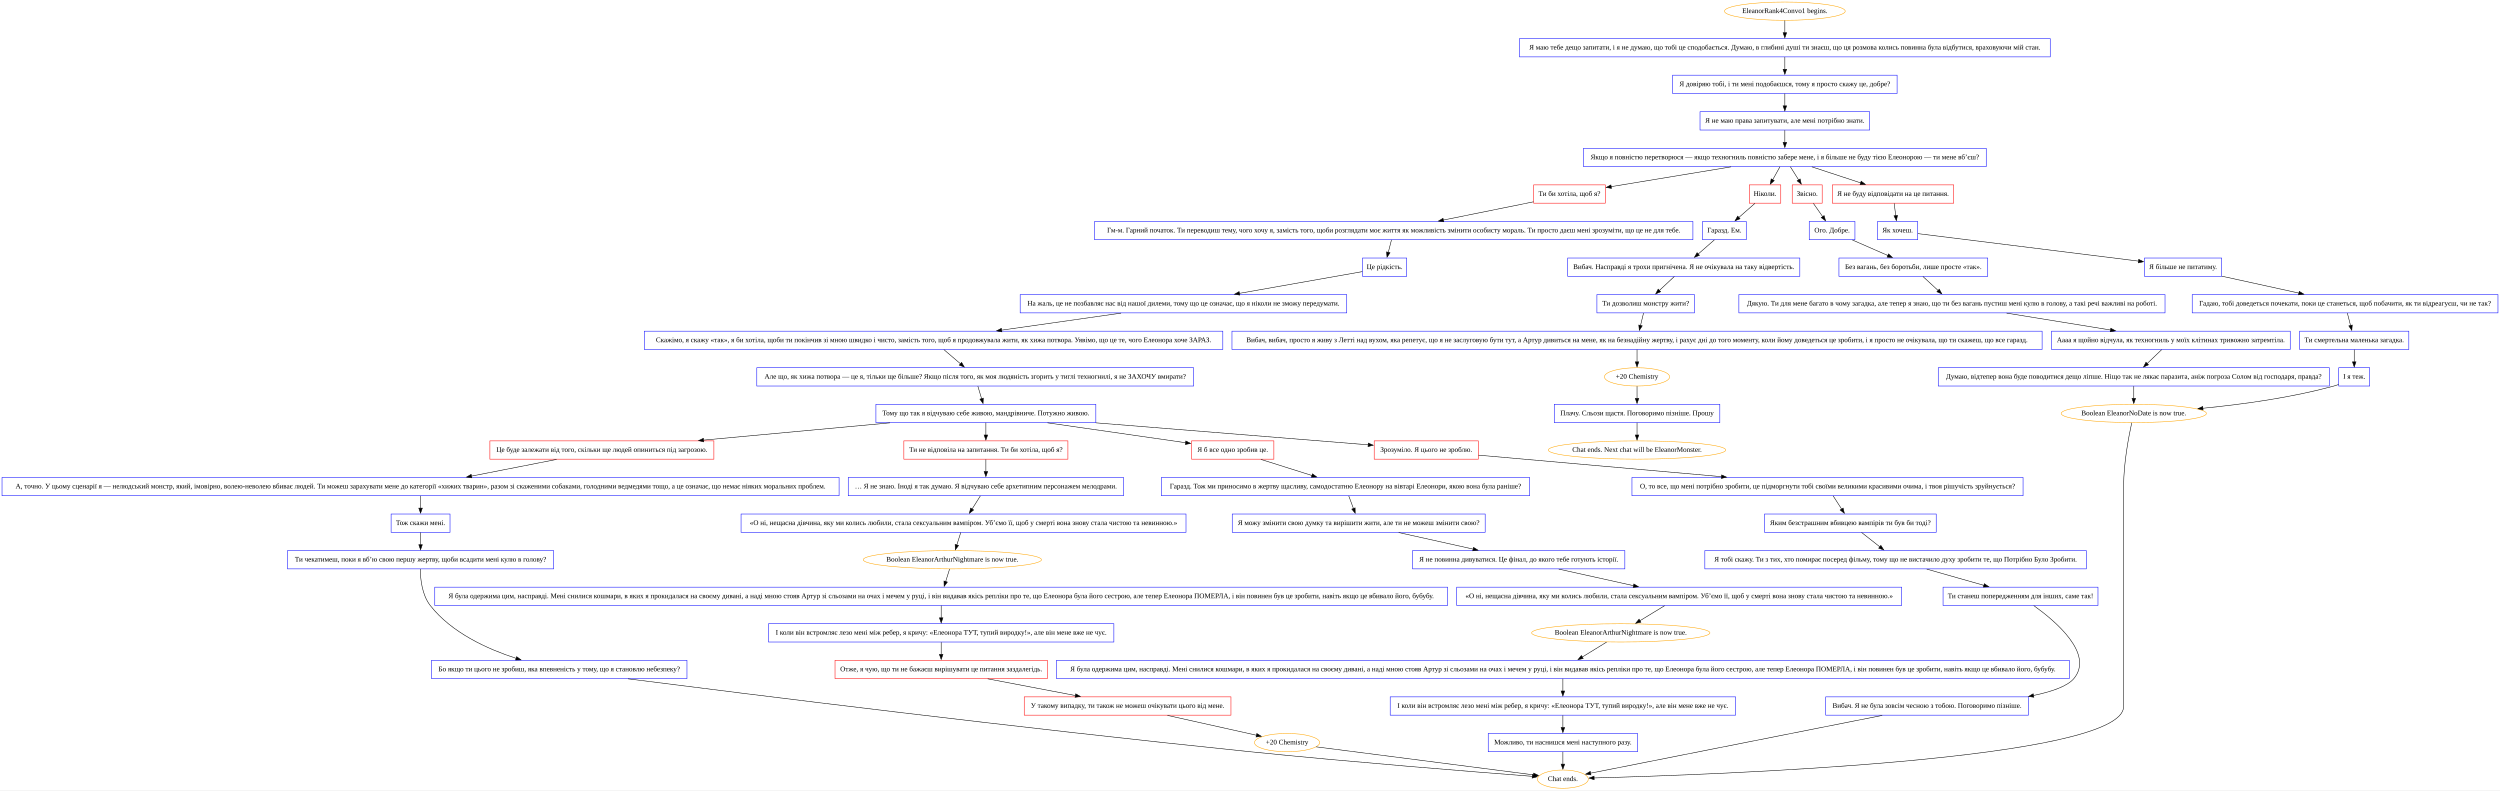
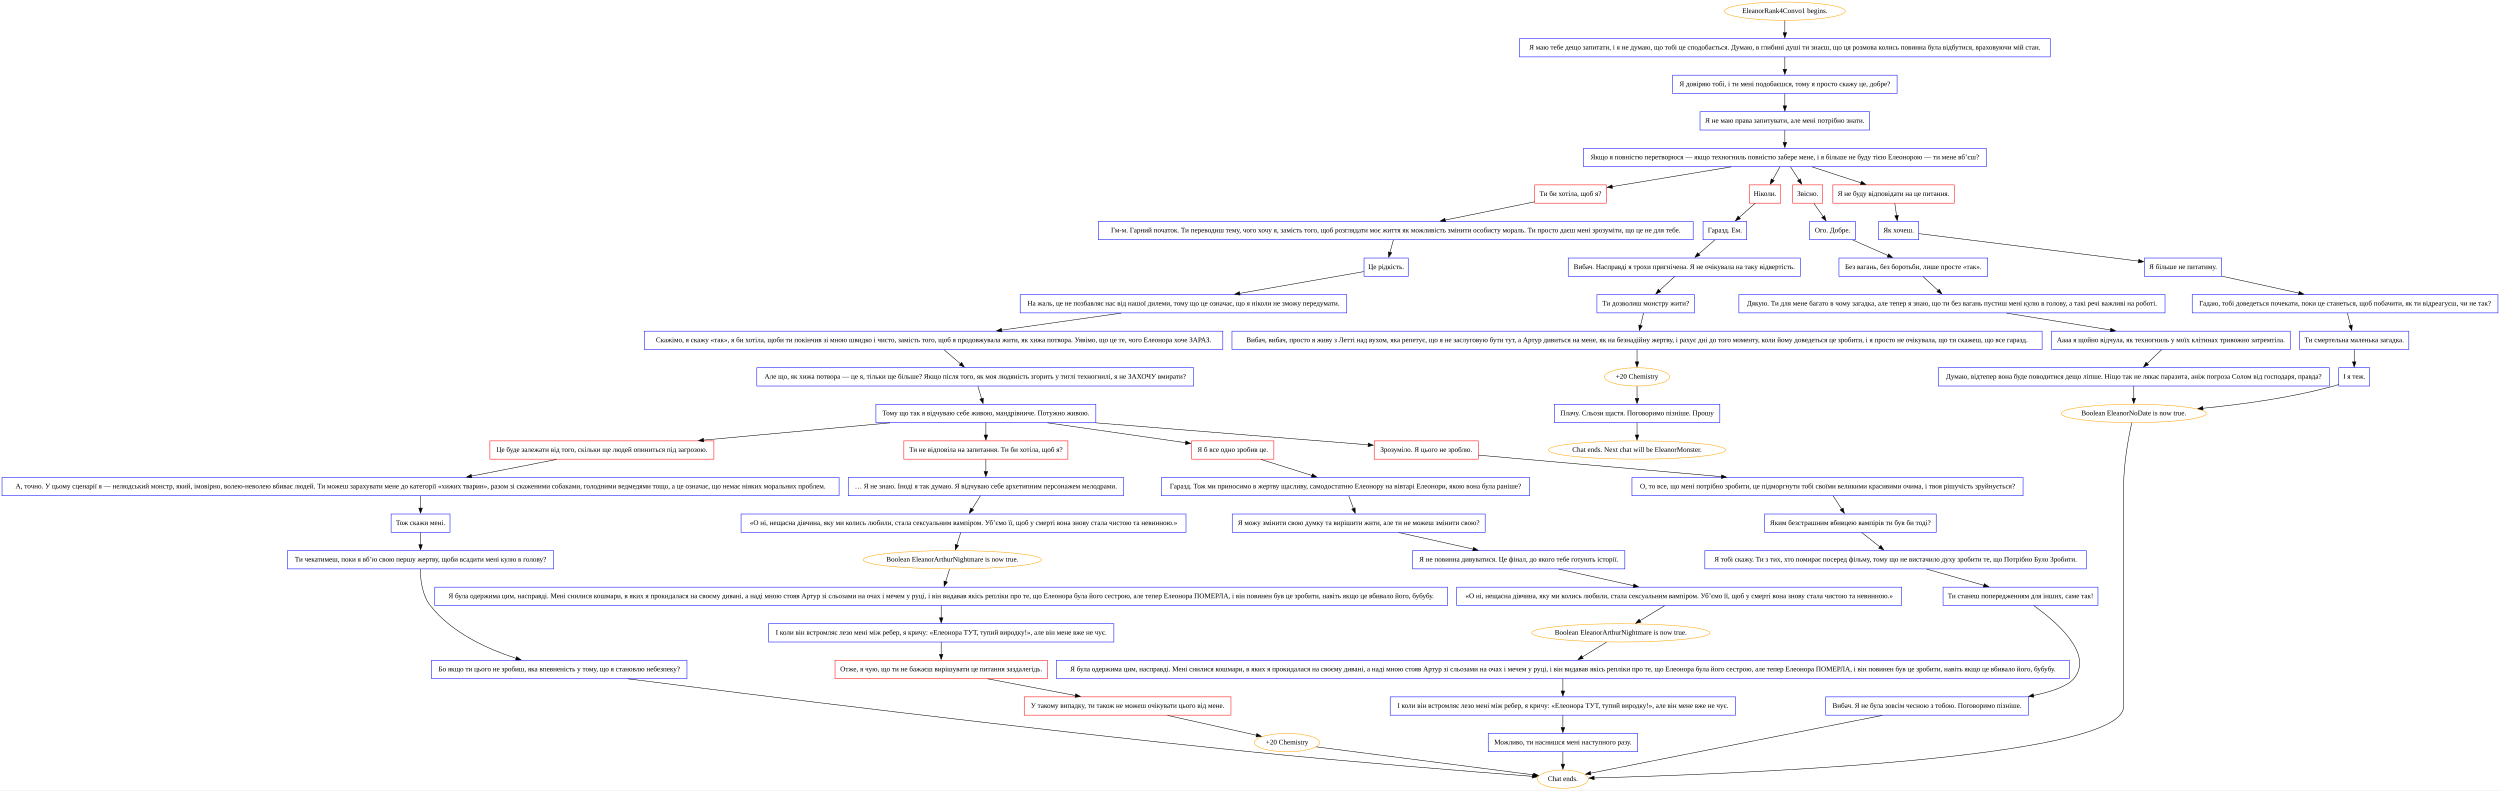
<svg xmlns="http://www.w3.org/2000/svg" width="4922pt" height="1556pt" viewBox="0.00 0.00 4922.00 1556.00">
  <g id="graph0" class="graph" transform="scale(1 1) rotate(0) translate(4 1552)">
    <polygon fill="white" stroke="none" points="-4,4 -4,-1552 4918,-1552 4918,4 -4,4" />
    <g id="node1" class="node">
      <ellipse fill="none" stroke="orange" cx="3510" cy="-1530" rx="118.88" ry="18" />
      <text text-anchor="middle" x="3510" y="-1526.3" font-family="Times New Roman,serif" font-size="14.00">EleanorRank4Convo1 begins.</text>
    </g>
    <g id="node2" class="node">
      <polygon fill="none" stroke="blue" points="4032.5,-1476 2987.5,-1476 2987.5,-1440 4032.5,-1440 4032.5,-1476" />
      <text text-anchor="middle" x="3510" y="-1454.3" font-family="Times New Roman,serif" font-size="14.00">Я маю тебе дещо запитати, і я не думаю, що тобі це сподобається. Думаю, в глибині душі ти знаєш, що ця розмова колись повинна була відбутися, враховуючи мій стан.</text>
    </g>
    <g id="edge1" class="edge">
      <path fill="none" stroke="black" d="M3510,-1511.7C3510,-1504.41 3510,-1495.73 3510,-1487.54" />
      <polygon fill="black" stroke="black" points="3513.5,-1487.62 3510,-1477.62 3506.5,-1487.62 3513.5,-1487.62" />
    </g>
    <g id="node3" class="node">
      <polygon fill="none" stroke="blue" points="3731,-1404 3289,-1404 3289,-1368 3731,-1368 3731,-1404" />
      <text text-anchor="middle" x="3510" y="-1382.3" font-family="Times New Roman,serif" font-size="14.00">Я довіряю тобі, і ти мені подобаєшся, тому я просто скажу це, добре?</text>
    </g>
    <g id="edge2" class="edge">
      <path fill="none" stroke="black" d="M3510,-1439.7C3510,-1432.41 3510,-1423.73 3510,-1415.54" />
      <polygon fill="black" stroke="black" points="3513.5,-1415.62 3510,-1405.62 3506.5,-1415.62 3513.5,-1415.62" />
    </g>
    <g id="node4" class="node">
      <polygon fill="none" stroke="blue" points="3677,-1332 3343,-1332 3343,-1296 3677,-1296 3677,-1332" />
      <text text-anchor="middle" x="3510" y="-1310.3" font-family="Times New Roman,serif" font-size="14.00">Я не маю права запитувати, але мені потрібно знати.</text>
    </g>
    <g id="edge3" class="edge">
      <path fill="none" stroke="black" d="M3510,-1367.7C3510,-1360.41 3510,-1351.73 3510,-1343.54" />
      <polygon fill="black" stroke="black" points="3513.5,-1343.62 3510,-1333.62 3506.5,-1343.62 3513.5,-1343.62" />
    </g>
    <g id="node5" class="node">
      <polygon fill="none" stroke="blue" points="3906.5,-1260 3113.5,-1260 3113.5,-1224 3906.5,-1224 3906.5,-1260" />
      <text text-anchor="middle" x="3510" y="-1238.3" font-family="Times New Roman,serif" font-size="14.00">Якщо я повністю перетворюся — якщо техногниль повністю забере мене, і я більше не буду тією Елеонорою — ти мене вб’єш?</text>
    </g>
    <g id="edge4" class="edge">
      <path fill="none" stroke="black" d="M3510,-1295.7C3510,-1288.41 3510,-1279.73 3510,-1271.54" />
      <polygon fill="black" stroke="black" points="3513.5,-1271.62 3510,-1261.62 3506.5,-1271.62 3513.5,-1271.62" />
    </g>
    <g id="node6" class="node">
-       <polygon fill="none" stroke="red" points="3156.5,-1188 3015.5,-1188 3015.5,-1152 3156.5,-1152 3156.5,-1188" />
-       <text text-anchor="middle" x="3086" y="-1166.3" font-family="Times New Roman,serif" font-size="14.00">Ти би хотіла, щоб я?</text>
+       <polygon fill="none" stroke="red" points="3158.5,-1188 3017.5,-1188 3017.5,-1152 3158.5,-1152 3158.5,-1188" />
+       <text text-anchor="middle" x="3088" y="-1166.3" font-family="Times New Roman,serif" font-size="14.00">Ти би хотіла, щоб я?</text>
    </g>
    <g id="edge5" class="edge">
-       <path fill="none" stroke="black" d="M3404.1,-1223.52C3330.91,-1211.43 3234.99,-1195.6 3167.69,-1184.49" />
-       <polygon fill="black" stroke="black" points="3168.65,-1181.1 3158.22,-1182.92 3167.51,-1188 3168.65,-1181.1" />
+       <path fill="none" stroke="black" d="M3404.6,-1223.52C3332.02,-1211.48 3236.98,-1195.71 3170.04,-1184.61" />
+       <polygon fill="black" stroke="black" points="3170.64,-1181.16 3160.2,-1182.98 3169.5,-1188.07 3170.64,-1181.16" />
    </g>
    <g id="node7" class="node">
-       <polygon fill="none" stroke="red" points="3583.5,-1188 3524.5,-1188 3524.5,-1152 3583.5,-1152 3583.5,-1188" />
-       <text text-anchor="middle" x="3554" y="-1166.3" font-family="Times New Roman,serif" font-size="14.00">Звісно.</text>
+       <polygon fill="none" stroke="red" points="3584.5,-1188 3525.5,-1188 3525.5,-1152 3584.5,-1152 3584.5,-1188" />
+       <text text-anchor="middle" x="3555" y="-1166.3" font-family="Times New Roman,serif" font-size="14.00">Звісно.</text>
    </g>
    <g id="edge6" class="edge">
-       <path fill="none" stroke="black" d="M3520.88,-1223.7C3525.78,-1215.9 3531.68,-1206.51 3537.14,-1197.83" />
-       <polygon fill="black" stroke="black" points="3540.08,-1199.71 3542.44,-1189.39 3534.16,-1195.99 3540.08,-1199.71" />
+       <path fill="none" stroke="black" d="M3521.12,-1223.7C3526.19,-1215.81 3532.3,-1206.3 3537.93,-1197.55" />
+       <polygon fill="black" stroke="black" points="3540.72,-1199.68 3543.19,-1189.38 3534.83,-1195.9 3540.72,-1199.68" />
    </g>
    <g id="node8" class="node">
      <polygon fill="none" stroke="red" points="3502,-1188 3440,-1188 3440,-1152 3502,-1152 3502,-1188" />
      <text text-anchor="middle" x="3471" y="-1166.3" font-family="Times New Roman,serif" font-size="14.00">Ніколи.</text>
    </g>
    <g id="edge7" class="edge">
      <path fill="none" stroke="black" d="M3500.36,-1223.7C3496.06,-1215.98 3490.9,-1206.71 3486.11,-1198.11" />
      <polygon fill="black" stroke="black" points="3489.19,-1196.46 3481.27,-1189.43 3483.08,-1199.87 3489.19,-1196.46" />
    </g>
    <g id="node9" class="node">
-       <polygon fill="none" stroke="red" points="3842.5,-1188 3603.5,-1188 3603.5,-1152 3842.5,-1152 3842.5,-1188" />
-       <text text-anchor="middle" x="3723" y="-1166.3" font-family="Times New Roman,serif" font-size="14.00">Я не буду відповідати на це питання.</text>
+       <polygon fill="none" stroke="red" points="3843.5,-1188 3604.5,-1188 3604.5,-1152 3843.5,-1152 3843.5,-1188" />
+       <text text-anchor="middle" x="3724" y="-1166.3" font-family="Times New Roman,serif" font-size="14.00">Я не буду відповідати на це питання.</text>
    </g>
    <g id="edge8" class="edge">
-       <path fill="none" stroke="black" d="M3563.2,-1223.52C3592.41,-1213.92 3628.83,-1201.95 3659.51,-1191.86" />
-       <polygon fill="black" stroke="black" points="3660.26,-1195.3 3668.67,-1188.85 3658.08,-1188.65 3660.26,-1195.3" />
+       <path fill="none" stroke="black" d="M3563.45,-1223.52C3592.8,-1213.92 3629.38,-1201.95 3660.22,-1191.86" />
+       <polygon fill="black" stroke="black" points="3661.01,-1195.29 3669.42,-1188.85 3658.83,-1188.63 3661.01,-1195.29" />
    </g>
    <g id="node10" class="node">
-       <polygon fill="none" stroke="blue" points="3329,-1116 2151,-1116 2151,-1080 3329,-1080 3329,-1116" />
-       <text text-anchor="middle" x="2740" y="-1094.3" font-family="Times New Roman,serif" font-size="14.00">Гм-м. Гарний початок. Ти переводиш тему, чого хочу я, замість того, щоби розглядати моє життя як можливість змінити особисту мораль. Ти просто даєш мені зрозуміти, що це не для тебе.</text>
+       <polygon fill="none" stroke="blue" points="3329.5,-1116 2158.5,-1116 2158.5,-1080 3329.5,-1080 3329.5,-1116" />
+       <text text-anchor="middle" x="2744" y="-1094.3" font-family="Times New Roman,serif" font-size="14.00">Гм-м. Гарний початок. Ти переводиш тему, чого хочу я, замість того, щоб розглядати моє життя як можливість змінити особисту мораль. Ти просто даєш мені зрозуміти, що це не для тебе.</text>
    </g>
    <g id="edge9" class="edge">
-       <path fill="none" stroke="black" d="M3015.15,-1154.67C2963.9,-1144.3 2894.01,-1130.16 2837.5,-1118.73" />
-       <polygon fill="black" stroke="black" points="2838.37,-1115.33 2827.87,-1116.78 2836.98,-1122.19 2838.37,-1115.33" />
+       <path fill="none" stroke="black" d="M3017.14,-1154.58C2966.25,-1144.22 2897.04,-1130.14 2841.02,-1118.74" />
+       <polygon fill="black" stroke="black" points="2841.98,-1115.37 2831.48,-1116.8 2840.58,-1122.23 2841.98,-1115.37" />
    </g>
    <g id="node11" class="node">
-       <polygon fill="none" stroke="blue" points="3648,-1116 3558,-1116 3558,-1080 3648,-1080 3648,-1116" />
-       <text text-anchor="middle" x="3603" y="-1094.3" font-family="Times New Roman,serif" font-size="14.00">Ого. Добре.</text>
+       <polygon fill="none" stroke="blue" points="3649,-1116 3559,-1116 3559,-1080 3649,-1080 3649,-1116" />
+       <text text-anchor="middle" x="3604" y="-1094.3" font-family="Times New Roman,serif" font-size="14.00">Ого. Добре.</text>
    </g>
    <g id="edge10" class="edge">
-       <path fill="none" stroke="black" d="M3566.11,-1151.7C3571.69,-1143.73 3578.43,-1134.1 3584.62,-1125.26" />
-       <polygon fill="black" stroke="black" points="3587.29,-1127.54 3590.16,-1117.34 3581.56,-1123.53 3587.29,-1127.54" />
+       <path fill="none" stroke="black" d="M3567.11,-1151.7C3572.69,-1143.73 3579.43,-1134.1 3585.62,-1125.26" />
+       <polygon fill="black" stroke="black" points="3588.29,-1127.54 3591.16,-1117.34 3582.56,-1123.53 3588.29,-1127.54" />
    </g>
    <g id="node12" class="node">
-       <polygon fill="none" stroke="blue" points="3434,-1116 3348,-1116 3348,-1080 3434,-1080 3434,-1116" />
-       <text text-anchor="middle" x="3391" y="-1094.3" font-family="Times New Roman,serif" font-size="14.00">Гаразд. Ем.</text>
+       <polygon fill="none" stroke="blue" points="3435,-1116 3349,-1116 3349,-1080 3435,-1080 3435,-1116" />
+       <text text-anchor="middle" x="3392" y="-1094.3" font-family="Times New Roman,serif" font-size="14.00">Гаразд. Ем.</text>
    </g>
    <g id="edge11" class="edge">
-       <path fill="none" stroke="black" d="M3451.22,-1151.7C3441.61,-1143.28 3429.88,-1133.02 3419.33,-1123.79" />
-       <polygon fill="black" stroke="black" points="3421.79,-1121.29 3411.96,-1117.34 3417.19,-1126.56 3421.79,-1121.29" />
+       <path fill="none" stroke="black" d="M3451.47,-1151.7C3441.98,-1143.28 3430.39,-1133.02 3419.98,-1123.79" />
+       <polygon fill="black" stroke="black" points="3422.52,-1121.36 3412.71,-1117.35 3417.87,-1126.6 3422.52,-1121.36" />
    </g>
    <g id="node13" class="node">
-       <polygon fill="none" stroke="blue" points="3771.5,-1116 3692.5,-1116 3692.5,-1080 3771.5,-1080 3771.5,-1116" />
-       <text text-anchor="middle" x="3732" y="-1094.3" font-family="Times New Roman,serif" font-size="14.00">Як хочеш.</text>
+       <polygon fill="none" stroke="blue" points="3773.5,-1116 3694.5,-1116 3694.5,-1080 3773.5,-1080 3773.5,-1116" />
+       <text text-anchor="middle" x="3734" y="-1094.3" font-family="Times New Roman,serif" font-size="14.00">Як хочеш.</text>
    </g>
    <g id="edge12" class="edge">
-       <path fill="none" stroke="black" d="M3725.22,-1151.7C3726.17,-1144.32 3727.3,-1135.52 3728.37,-1127.25" />
-       <polygon fill="black" stroke="black" points="3731.8,-1127.97 3729.61,-1117.61 3724.86,-1127.08 3731.8,-1127.97" />
+       <path fill="none" stroke="black" d="M3726.47,-1151.7C3727.53,-1144.32 3728.78,-1135.52 3729.96,-1127.25" />
+       <polygon fill="black" stroke="black" points="3733.39,-1128 3731.34,-1117.6 3726.46,-1127.01 3733.39,-1128" />
    </g>
    <g id="node14" class="node">
-       <polygon fill="none" stroke="blue" points="2765.5,-1044 2678.5,-1044 2678.5,-1008 2765.5,-1008 2765.5,-1044" />
-       <text text-anchor="middle" x="2722" y="-1022.3" font-family="Times New Roman,serif" font-size="14.00">Це рідкість.</text>
+       <polygon fill="none" stroke="blue" points="2768.5,-1044 2681.5,-1044 2681.5,-1008 2768.5,-1008 2768.5,-1044" />
+       <text text-anchor="middle" x="2725" y="-1022.3" font-family="Times New Roman,serif" font-size="14.00">Це рідкість.</text>
    </g>
    <g id="edge13" class="edge">
-       <path fill="none" stroke="black" d="M2735.55,-1079.7C2733.65,-1072.32 2731.39,-1063.52 2729.26,-1055.25" />
-       <polygon fill="black" stroke="black" points="2732.66,-1054.38 2726.78,-1045.57 2725.88,-1056.13 2732.66,-1054.38" />
+       <path fill="none" stroke="black" d="M2739.3,-1079.7C2737.28,-1072.24 2734.86,-1063.32 2732.59,-1054.97" />
+       <polygon fill="black" stroke="black" points="2736.04,-1054.3 2730.04,-1045.57 2729.28,-1056.13 2736.04,-1054.3" />
    </g>
    <g id="node15" class="node">
      <polygon fill="none" stroke="blue" points="3909.5,-1044 3616.5,-1044 3616.5,-1008 3909.5,-1008 3909.5,-1044" />
      <text text-anchor="middle" x="3763" y="-1022.3" font-family="Times New Roman,serif" font-size="14.00">Без вагань, без боротьби, лише просте «так».</text>
    </g>
    <g id="edge14" class="edge">
-       <path fill="none" stroke="black" d="M3642.96,-1079.52C3664.14,-1070.25 3690.35,-1058.78 3712.88,-1048.93" />
-       <polygon fill="black" stroke="black" points="3714.13,-1052.2 3721.88,-1044.99 3711.32,-1045.79 3714.13,-1052.2" />
+       <path fill="none" stroke="black" d="M3643.71,-1079.52C3664.75,-1070.25 3690.81,-1058.78 3713.19,-1048.93" />
+       <polygon fill="black" stroke="black" points="3714.39,-1052.22 3722.13,-1044.99 3711.57,-1045.82 3714.39,-1052.22" />
    </g>
    <g id="node16" class="node">
-       <polygon fill="none" stroke="blue" points="3539.5,-1044 3082.5,-1044 3082.5,-1008 3539.5,-1008 3539.5,-1044" />
-       <text text-anchor="middle" x="3311" y="-1022.3" font-family="Times New Roman,serif" font-size="14.00">Вибач. Насправді я трохи пригнічена. Я не очікувала на таку відвертість.</text>
+       <polygon fill="none" stroke="blue" points="3540.5,-1044 3083.5,-1044 3083.5,-1008 3540.5,-1008 3540.5,-1044" />
+       <text text-anchor="middle" x="3312" y="-1022.3" font-family="Times New Roman,serif" font-size="14.00">Вибач. Насправді я трохи пригнічена. Я не очікувала на таку відвертість.</text>
    </g>
    <g id="edge15" class="edge">
-       <path fill="none" stroke="black" d="M3371.22,-1079.7C3361.61,-1071.28 3349.88,-1061.02 3339.33,-1051.79" />
-       <polygon fill="black" stroke="black" points="3341.79,-1049.29 3331.96,-1045.34 3337.19,-1054.56 3341.79,-1049.29" />
+       <path fill="none" stroke="black" d="M3372.22,-1079.7C3362.61,-1071.28 3350.88,-1061.02 3340.33,-1051.79" />
+       <polygon fill="black" stroke="black" points="3342.79,-1049.29 3332.96,-1045.34 3338.19,-1054.56 3342.79,-1049.29" />
    </g>
    <g id="node17" class="node">
      <polygon fill="none" stroke="blue" points="4370,-1044 4218,-1044 4218,-1008 4370,-1008 4370,-1044" />
      <text text-anchor="middle" x="4294" y="-1022.3" font-family="Times New Roman,serif" font-size="14.00">Я більше не питатиму.</text>
    </g>
    <g id="edge16" class="edge">
-       <path fill="none" stroke="black" d="M3771.97,-1092.02C3862.06,-1080.8 4082.77,-1053.31 4206.42,-1037.91" />
-       <polygon fill="black" stroke="black" points="4206.72,-1041.4 4216.21,-1036.69 4205.85,-1034.45 4206.72,-1041.4" />
+       <path fill="none" stroke="black" d="M3773.82,-1092.02C3863.6,-1080.8 4083.53,-1053.31 4206.73,-1037.91" />
+       <polygon fill="black" stroke="black" points="4206.99,-1041.4 4216.48,-1036.69 4206.12,-1034.46 4206.99,-1041.4" />
    </g>
    <g id="node18" class="node">
      <polygon fill="none" stroke="blue" points="2647.5,-972 2004.5,-972 2004.5,-936 2647.5,-936 2647.5,-972" />
      <text text-anchor="middle" x="2326" y="-950.3" font-family="Times New Roman,serif" font-size="14.00">На жаль, це не позбавляє нас від нашої дилеми, тому що це означає, що я ніколи не зможу передумати.</text>
    </g>
    <g id="edge17" class="edge">
-       <path fill="none" stroke="black" d="M2678.11,-1017.24C2620.12,-1006.99 2515.98,-988.58 2435.95,-974.44" />
-       <polygon fill="black" stroke="black" points="2436.77,-971.03 2426.31,-972.73 2435.55,-977.92 2436.77,-971.03" />
+       <path fill="none" stroke="black" d="M2681.16,-1017.31C2622.77,-1007.06 2517.45,-988.59 2436.61,-974.41" />
+       <polygon fill="black" stroke="black" points="2437.32,-970.98 2426.87,-972.7 2436.11,-977.87 2437.32,-970.98" />
    </g>
    <g id="node19" class="node">
      <polygon fill="none" stroke="blue" points="4258.5,-972 3419.5,-972 3419.5,-936 4258.5,-936 4258.5,-972" />
      <text text-anchor="middle" x="3839" y="-950.3" font-family="Times New Roman,serif" font-size="14.00">Дякую. Ти для мене багато в чому загадка, але тепер я знаю, що ти без вагань пустиш мені кулю в голову, а такі речі важливі на роботі.</text>
    </g>
    <g id="edge18" class="edge">
      <path fill="none" stroke="black" d="M3781.79,-1007.7C3790.83,-999.37 3801.84,-989.22 3811.78,-980.07" />
      <polygon fill="black" stroke="black" points="3814.07,-982.72 3819.05,-973.37 3809.33,-977.57 3814.07,-982.72" />
    </g>
    <g id="node20" class="node">
      <polygon fill="none" stroke="blue" points="3332,-972 3140,-972 3140,-936 3332,-936 3332,-972" />
      <text text-anchor="middle" x="3236" y="-950.3" font-family="Times New Roman,serif" font-size="14.00">Ти дозволиш монстру жити?</text>
    </g>
    <g id="edge19" class="edge">
-       <path fill="none" stroke="black" d="M3292.46,-1007.7C3283.54,-999.37 3272.67,-989.22 3262.86,-980.07" />
-       <polygon fill="black" stroke="black" points="3265.39,-977.64 3255.69,-973.38 3260.61,-982.76 3265.39,-977.64" />
+       <path fill="none" stroke="black" d="M3293.21,-1007.7C3284.17,-999.37 3273.16,-989.22 3263.22,-980.07" />
+       <polygon fill="black" stroke="black" points="3265.67,-977.57 3255.95,-973.37 3260.93,-982.72 3265.67,-977.57" />
    </g>
    <g id="node21" class="node">
      <polygon fill="none" stroke="blue" points="4914,-972 4312,-972 4312,-936 4914,-936 4914,-972" />
      <text text-anchor="middle" x="4613" y="-950.3" font-family="Times New Roman,serif" font-size="14.00">Гадаю, тобі доведеться почекати, поки це станеться, щоб побачити, як ти відреагуєш, чи не так?</text>
    </g>
    <g id="edge20" class="edge">
      <path fill="none" stroke="black" d="M4370.41,-1008.23C4416.07,-998.21 4474.33,-985.43 4522.31,-974.9" />
      <polygon fill="black" stroke="black" points="4522.83,-978.37 4531.85,-972.81 4521.33,-971.53 4522.83,-978.37" />
    </g>
    <g id="node22" class="node">
      <polygon fill="none" stroke="blue" points="2403.5,-900 1264.5,-900 1264.5,-864 2403.5,-864 2403.5,-900" />
      <text text-anchor="middle" x="1834" y="-878.3" font-family="Times New Roman,serif" font-size="14.00">Скажімо, я скажу «так», я би хотіла, щоби ти покінчив зі мною швидко і чисто, замість того, щоб я продовжувала жити, як хижа потвора. Уявімо, що це те, чого Елеонора хоче ЗАРАЗ.</text>
    </g>
    <g id="edge21" class="edge">
      <path fill="none" stroke="black" d="M2203.12,-935.52C2131.51,-925.33 2041.15,-912.47 1967.76,-902.03" />
      <polygon fill="black" stroke="black" points="1968.49,-898.6 1958.09,-900.66 1967.5,-905.53 1968.49,-898.6" />
    </g>
    <g id="node23" class="node">
      <polygon fill="none" stroke="blue" points="4505,-900 4035,-900 4035,-864 4505,-864 4505,-900" />
      <text text-anchor="middle" x="4270" y="-878.3" font-family="Times New Roman,serif" font-size="14.00">Аааа я щойно відчула, як техногниль у моїх клітинах тривожно затремтіла.</text>
    </g>
    <g id="edge22" class="edge">
      <path fill="none" stroke="black" d="M3946.65,-935.52C4008.99,-925.39 4087.56,-912.63 4151.64,-902.22" />
      <polygon fill="black" stroke="black" points="4151.8,-905.74 4161.11,-900.69 4150.68,-898.83 4151.8,-905.74" />
    </g>
    <g id="node24" class="node">
      <polygon fill="none" stroke="blue" points="4016.5,-900 2421.5,-900 2421.5,-864 4016.5,-864 4016.5,-900" />
      <text text-anchor="middle" x="3219" y="-878.3" font-family="Times New Roman,serif" font-size="14.00">Вибач, вибач, просто я живу з Летті над вухом, яка репетує, що я не заслуговую бути тут, а Артур дивиться на мене, як на безнадійну жертву, і рахує дні до того моменту, коли йому доведеться це зробити, і я просто не очікувала, що ти скажеш, що все гаразд.</text>
    </g>
    <g id="edge23" class="edge">
      <path fill="none" stroke="black" d="M3231.8,-935.7C3230.01,-928.32 3227.87,-919.52 3225.86,-911.25" />
      <polygon fill="black" stroke="black" points="3229.27,-910.47 3223.51,-901.58 3222.47,-912.12 3229.27,-910.47" />
    </g>
    <g id="node25" class="node">
      <polygon fill="none" stroke="blue" points="4738.5,-900 4523.5,-900 4523.5,-864 4738.5,-864 4738.5,-900" />
      <text text-anchor="middle" x="4631" y="-878.3" font-family="Times New Roman,serif" font-size="14.00">Ти смертельна маленька загадка.</text>
    </g>
    <g id="edge24" class="edge">
      <path fill="none" stroke="black" d="M4617.45,-935.7C4619.35,-928.32 4621.61,-919.52 4623.74,-911.25" />
      <polygon fill="black" stroke="black" points="4627.12,-912.13 4626.22,-901.57 4620.34,-910.38 4627.12,-912.13" />
    </g>
    <g id="node26" class="node">
      <polygon fill="none" stroke="blue" points="2346,-828 1486,-828 1486,-792 2346,-792 2346,-828" />
      <text text-anchor="middle" x="1916" y="-806.3" font-family="Times New Roman,serif" font-size="14.00">Але що, як хижа потвора — це я, тільки ще більше? Якщо після того, як моя людяність згорить у тиглі техногнилі, я не ЗАХОЧУ вмирати?</text>
    </g>
    <g id="edge25" class="edge">
      <path fill="none" stroke="black" d="M1854.27,-863.7C1864.13,-855.28 1876.15,-845.02 1886.96,-835.79" />
      <polygon fill="black" stroke="black" points="1889.19,-838.48 1894.53,-829.33 1884.65,-833.16 1889.19,-838.48" />
    </g>
    <g id="node27" class="node">
      <polygon fill="none" stroke="blue" points="4582,-828 3812,-828 3812,-792 4582,-792 4582,-828" />
      <text text-anchor="middle" x="4197" y="-806.3" font-family="Times New Roman,serif" font-size="14.00">Думаю, відтепер вона буде поводитися дещо ліпше. Ніщо так не лякає паразита, аніж погроза Солом від господаря, правда?</text>
    </g>
    <g id="edge26" class="edge">
      <path fill="none" stroke="black" d="M4251.96,-863.7C4243.27,-855.37 4232.69,-845.22 4223.14,-836.07" />
      <polygon fill="black" stroke="black" points="4225.82,-833.79 4216.18,-829.39 4220.98,-838.84 4225.82,-833.79" />
    </g>
    <g id="node28" class="node">
      <ellipse fill="none" stroke="orange" cx="3219" cy="-810" rx="64.19" ry="18" />
      <text text-anchor="middle" x="3219" y="-806.3" font-family="Times New Roman,serif" font-size="14.00">+20 Chemistry</text>
    </g>
    <g id="edge27" class="edge">
      <path fill="none" stroke="black" d="M3219,-863.7C3219,-856.41 3219,-847.73 3219,-839.54" />
      <polygon fill="black" stroke="black" points="3222.5,-839.62 3219,-829.62 3215.5,-839.62 3222.5,-839.62" />
    </g>
    <g id="node29" class="node">
      <polygon fill="none" stroke="blue" points="4661.5,-828 4600.5,-828 4600.5,-792 4661.5,-792 4661.5,-828" />
      <text text-anchor="middle" x="4631" y="-806.3" font-family="Times New Roman,serif" font-size="14.00">І я теж.</text>
    </g>
    <g id="edge28" class="edge">
      <path fill="none" stroke="black" d="M4631,-863.7C4631,-856.41 4631,-847.73 4631,-839.54" />
      <polygon fill="black" stroke="black" points="4634.5,-839.62 4631,-829.62 4627.5,-839.62 4634.5,-839.62" />
    </g>
    <g id="node30" class="node">
      <polygon fill="none" stroke="blue" points="2153.5,-756 1720.5,-756 1720.5,-720 2153.5,-720 2153.5,-756" />
      <text text-anchor="middle" x="1937" y="-734.3" font-family="Times New Roman,serif" font-size="14.00">Тому що так я відчуваю себе живою, мандрівниче. Потужно живою.</text>
    </g>
    <g id="edge29" class="edge">
      <path fill="none" stroke="black" d="M1921.19,-791.7C1923.43,-784.24 1926.1,-775.32 1928.61,-766.97" />
      <polygon fill="black" stroke="black" points="1931.91,-768.14 1931.43,-757.55 1925.21,-766.13 1931.91,-768.14" />
    </g>
    <g id="node31" class="node">
      <ellipse fill="none" stroke="orange" cx="4197" cy="-738" rx="142.97" ry="18" />
      <text text-anchor="middle" x="4197" y="-734.3" font-family="Times New Roman,serif" font-size="14.00">Boolean EleanorNoDate is now true.</text>
    </g>
    <g id="edge30" class="edge">
      <path fill="none" stroke="black" d="M4197,-791.7C4197,-784.41 4197,-775.73 4197,-767.54" />
      <polygon fill="black" stroke="black" points="4200.5,-767.62 4197,-757.62 4193.5,-767.62 4200.5,-767.62" />
    </g>
    <g id="node32" class="node">
      <polygon fill="none" stroke="blue" points="3382,-756 3056,-756 3056,-720 3382,-720 3382,-756" />
      <text text-anchor="middle" x="3219" y="-734.3" font-family="Times New Roman,serif" font-size="14.00">Плачу. Сльози щастя. Поговоримо пізніше. Прошу</text>
    </g>
    <g id="edge31" class="edge">
      <path fill="none" stroke="black" d="M3219,-791.7C3219,-784.41 3219,-775.73 3219,-767.54" />
      <polygon fill="black" stroke="black" points="3222.5,-767.62 3219,-757.62 3215.5,-767.62 3222.5,-767.62" />
    </g>
    <g id="edge32" class="edge">
      <path fill="none" stroke="black" d="M4600.28,-794.98C4597.19,-793.86 4594.06,-792.84 4591,-792 4506.78,-768.89 4409.57,-755.68 4332.78,-748.23" />
      <polygon fill="black" stroke="black" points="4333.39,-744.77 4323.11,-747.31 4332.73,-751.74 4333.39,-744.77" />
    </g>
    <g id="node33" class="node">
      <polygon fill="none" stroke="red" points="2504,-684 2342,-684 2342,-648 2504,-648 2504,-684" />
      <text text-anchor="middle" x="2423" y="-662.3" font-family="Times New Roman,serif" font-size="14.00">Я б все одно зробив це.</text>
    </g>
    <g id="edge33" class="edge">
      <path fill="none" stroke="black" d="M2058.38,-719.52C2142.66,-707.38 2253.24,-691.45 2330.43,-680.33" />
      <polygon fill="black" stroke="black" points="2330.67,-683.83 2340.07,-678.94 2329.67,-676.91 2330.67,-683.83" />
    </g>
    <g id="node34" class="node">
      <polygon fill="none" stroke="red" points="2906.5,-684 2701.5,-684 2701.5,-648 2906.5,-648 2906.5,-684" />
      <text text-anchor="middle" x="2804" y="-662.3" font-family="Times New Roman,serif" font-size="14.00">Зрозуміло. Я цього не зроблю.</text>
    </g>
    <g id="edge34" class="edge">
      <path fill="none" stroke="black" d="M2153.54,-719.52C2323.68,-705.78 2553.89,-687.19 2689.89,-676.21" />
      <polygon fill="black" stroke="black" points="2689.94,-679.72 2699.63,-675.43 2689.38,-672.74 2689.94,-679.72" />
    </g>
    <g id="node35" class="node">
      <polygon fill="none" stroke="red" points="1401.5,-684 960.5,-684 960.5,-648 1401.5,-648 1401.5,-684" />
      <text text-anchor="middle" x="1181" y="-662.3" font-family="Times New Roman,serif" font-size="14.00">Це буде залежати від того, скільки ще людей опиниться під загрозою.</text>
    </g>
    <g id="edge35" class="edge">
      <path fill="none" stroke="black" d="M1748.18,-719.52C1636.33,-709.16 1494.72,-696.05 1380.97,-685.52" />
      <polygon fill="black" stroke="black" points="1381.49,-682.05 1371.21,-684.61 1380.85,-689.02 1381.49,-682.05" />
    </g>
    <g id="node36" class="node">
      <polygon fill="none" stroke="red" points="2098.5,-684 1775.5,-684 1775.5,-648 2098.5,-648 2098.5,-684" />
      <text text-anchor="middle" x="1937" y="-662.3" font-family="Times New Roman,serif" font-size="14.00">Ти не відповіла на запитання. Ти би хотіла, щоб я?</text>
    </g>
    <g id="edge36" class="edge">
      <path fill="none" stroke="black" d="M1937,-719.7C1937,-712.41 1937,-703.73 1937,-695.54" />
      <polygon fill="black" stroke="black" points="1940.5,-695.62 1937,-685.62 1933.5,-695.62 1940.5,-695.62" />
    </g>
    <g id="node37" class="node">
      <ellipse fill="none" stroke="orange" cx="3073" cy="-18" rx="50.09" ry="18" />
      <text text-anchor="middle" x="3073" y="-14.3" font-family="Times New Roman,serif" font-size="14.00">Chat ends.</text>
    </g>
    <g id="edge37" class="edge">
      <path fill="none" stroke="black" d="M4192.95,-719.62C4187.11,-692.97 4177,-640.31 4177,-595 4177,-595 4177,-595 4177,-161 4177,-54.99 3365.96,-26.39 3134.18,-20.38" />
      <polygon fill="black" stroke="black" points="3134.54,-16.88 3124.46,-20.13 3134.36,-23.88 3134.54,-16.88" />
    </g>
    <g id="node38" class="node">
      <ellipse fill="none" stroke="orange" cx="3219" cy="-666" rx="174.67" ry="18" />
      <text text-anchor="middle" x="3219" y="-662.3" font-family="Times New Roman,serif" font-size="14.00">Chat ends. Next chat will be EleanorMonster.</text>
    </g>
    <g id="edge38" class="edge">
      <path fill="none" stroke="black" d="M3219,-719.7C3219,-712.41 3219,-703.73 3219,-695.54" />
      <polygon fill="black" stroke="black" points="3222.5,-695.62 3219,-685.62 3215.5,-695.62 3222.5,-695.62" />
    </g>
    <g id="node39" class="node">
      <polygon fill="none" stroke="blue" points="3007.5,-612 2282.5,-612 2282.5,-576 3007.5,-576 3007.5,-612" />
      <text text-anchor="middle" x="2645" y="-590.3" font-family="Times New Roman,serif" font-size="14.00">Гаразд. Тож ми приносимо в жертву щасливу, самодостатню Елеонору на вівтарі Елеонори, якою вона була раніше?</text>
    </g>
    <g id="edge39" class="edge">
      <path fill="none" stroke="black" d="M2478.45,-647.52C2509.02,-637.88 2547.18,-625.84 2579.25,-615.73" />
      <polygon fill="black" stroke="black" points="2579.95,-619.18 2588.43,-612.84 2577.84,-612.51 2579.95,-619.18" />
    </g>
    <g id="node40" class="node">
      <polygon fill="none" stroke="blue" points="3979,-612 3209,-612 3209,-576 3979,-576 3979,-612" />
      <text text-anchor="middle" x="3594" y="-590.3" font-family="Times New Roman,serif" font-size="14.00">О, то все, що мені потрібно зробити, це підморгнути тобі своїми великими красивими очима, і твоя рішучість зруйнується?</text>
    </g>
    <g id="edge40" class="edge">
      <path fill="none" stroke="black" d="M2906.87,-655.88C3027.76,-645.17 3231.42,-627.13 3385.72,-613.46" />
      <polygon fill="black" stroke="black" points="3385.58,-616.98 3395.23,-612.61 3384.96,-610.01 3385.58,-616.98" />
    </g>
    <g id="node41" class="node">
      <polygon fill="none" stroke="blue" points="1648,-612 0,-612 0,-576 1648,-576 1648,-612" />
      <text text-anchor="middle" x="824" y="-590.3" font-family="Times New Roman,serif" font-size="14.00">А, точно. У цьому сценарії я — нелюдський монстр, який, імовірно, волею-неволею вбиває людей. Ти можеш зарахувати мене до категорії «хижих тварин», разом зі скаженими собаками, голодними ведмедями тощо, а це означає, що немає ніяких моральних проблем.</text>
    </g>
    <g id="edge41" class="edge">
      <path fill="none" stroke="black" d="M1091.83,-647.52C1040.84,-637.52 976.73,-624.95 924.02,-614.61" />
      <polygon fill="black" stroke="black" points="924.93,-611.22 914.44,-612.73 923.58,-618.09 924.93,-611.22" />
    </g>
    <g id="node42" class="node">
      <polygon fill="none" stroke="blue" points="2208,-612 1666,-612 1666,-576 2208,-576 2208,-612" />
      <text text-anchor="middle" x="1937" y="-590.3" font-family="Times New Roman,serif" font-size="14.00">… Я не знаю. Іноді я так думаю. Я відчуваю себе архетипним персонажем мелодрами.</text>
    </g>
    <g id="edge42" class="edge">
      <path fill="none" stroke="black" d="M1937,-647.7C1937,-640.41 1937,-631.73 1937,-623.54" />
      <polygon fill="black" stroke="black" points="1940.5,-623.62 1937,-613.62 1933.5,-623.62 1940.5,-623.62" />
    </g>
    <g id="node43" class="node">
      <polygon fill="none" stroke="blue" points="2920,-540 2422,-540 2422,-504 2920,-504 2920,-540" />
      <text text-anchor="middle" x="2671" y="-518.3" font-family="Times New Roman,serif" font-size="14.00">Я можу змінити свою думку та вирішити жити, але ти не можеш змінити свою?</text>
    </g>
    <g id="edge43" class="edge">
      <path fill="none" stroke="black" d="M2651.43,-575.7C2654.23,-568.15 2657.58,-559.12 2660.72,-550.68" />
      <polygon fill="black" stroke="black" points="2663.92,-552.12 2664.12,-541.52 2657.36,-549.68 2663.92,-552.12" />
    </g>
    <g id="node44" class="node">
      <polygon fill="none" stroke="blue" points="3808,-540 3470,-540 3470,-504 3808,-504 3808,-540" />
      <text text-anchor="middle" x="3639" y="-518.3" font-family="Times New Roman,serif" font-size="14.00">Яким безстрашним вбивцею вампірів ти був би тоді?</text>
    </g>
    <g id="edge44" class="edge">
      <path fill="none" stroke="black" d="M3605.12,-575.7C3610.19,-567.81 3616.3,-558.3 3621.93,-549.55" />
      <polygon fill="black" stroke="black" points="3624.72,-551.68 3627.19,-541.38 3618.83,-547.9 3624.72,-551.68" />
    </g>
    <g id="node45" class="node">
      <polygon fill="none" stroke="blue" points="882,-540 766,-540 766,-504 882,-504 882,-540" />
      <text text-anchor="middle" x="824" y="-518.3" font-family="Times New Roman,serif" font-size="14.00">Тож скажи мені.</text>
    </g>
    <g id="edge45" class="edge">
      <path fill="none" stroke="black" d="M824,-575.7C824,-568.41 824,-559.73 824,-551.54" />
      <polygon fill="black" stroke="black" points="827.5,-551.62 824,-541.62 820.5,-551.62 827.5,-551.62" />
    </g>
    <g id="node46" class="node">
      <polygon fill="none" stroke="blue" points="2331,-540 1455,-540 1455,-504 2331,-504 2331,-540" />
      <text text-anchor="middle" x="1893" y="-518.3" font-family="Times New Roman,serif" font-size="14.00">«О ні, нещасна дівчина, яку ми колись любили, стала сексуальним вампіром. Уб’ємо її, щоб у смерті вона знову стала чистою та невинною.»</text>
    </g>
    <g id="edge46" class="edge">
      <path fill="none" stroke="black" d="M1926.12,-575.7C1921.22,-567.9 1915.32,-558.51 1909.86,-549.83" />
      <polygon fill="black" stroke="black" points="1912.84,-547.99 1904.56,-541.39 1906.92,-551.71 1912.84,-547.99" />
    </g>
    <g id="node47" class="node">
      <polygon fill="none" stroke="blue" points="3195,-468 2777,-468 2777,-432 3195,-432 3195,-468" />
      <text text-anchor="middle" x="2986" y="-446.3" font-family="Times New Roman,serif" font-size="14.00">Я не повинна дивуватися. Це фінал, до якого тебе готують історії.</text>
    </g>
    <g id="edge47" class="edge">
      <path fill="none" stroke="black" d="M2749.68,-503.52C2794.2,-493.62 2850.06,-481.21 2896.28,-470.94" />
      <polygon fill="black" stroke="black" points="2897.03,-474.36 2906.03,-468.77 2895.51,-467.52 2897.03,-474.36" />
    </g>
    <g id="node48" class="node">
      <polygon fill="none" stroke="blue" points="4103.5,-468 3352.5,-468 3352.5,-432 4103.5,-432 4103.5,-468" />
      <text text-anchor="middle" x="3728" y="-446.3" font-family="Times New Roman,serif" font-size="14.00">Я тобі скажу. Ти з тих, хто помирає посеред фільму, тому що не вистачило духу зробити те, що Потрібно Було Зробити.</text>
    </g>
    <g id="edge48" class="edge">
      <path fill="none" stroke="black" d="M3661,-503.7C3671.91,-495.11 3685.27,-484.61 3697.18,-475.24" />
      <polygon fill="black" stroke="black" points="3699.06,-478.22 3704.75,-469.28 3694.73,-472.71 3699.06,-478.22" />
    </g>
    <g id="node49" class="node">
      <polygon fill="none" stroke="blue" points="1086,-468 562,-468 562,-432 1086,-432 1086,-468" />
      <text text-anchor="middle" x="824" y="-446.3" font-family="Times New Roman,serif" font-size="14.00">Ти чекатимеш, поки я вб’ю свою першу жертву, щоби всадити мені кулю в голову?</text>
    </g>
    <g id="edge49" class="edge">
      <path fill="none" stroke="black" d="M824,-503.7C824,-496.41 824,-487.73 824,-479.54" />
      <polygon fill="black" stroke="black" points="827.5,-479.62 824,-469.62 820.5,-479.62 827.5,-479.62" />
    </g>
    <g id="node50" class="node">
      <ellipse fill="none" stroke="orange" cx="1871" cy="-450" rx="175.47" ry="18" />
      <text text-anchor="middle" x="1871" y="-446.3" font-family="Times New Roman,serif" font-size="14.00">Boolean EleanorArthurNightmare is now true.</text>
    </g>
    <g id="edge50" class="edge">
      <path fill="none" stroke="black" d="M1887.56,-503.7C1885.22,-496.24 1882.42,-487.32 1879.79,-478.97" />
      <polygon fill="black" stroke="black" points="1883.17,-478.04 1876.83,-469.55 1876.49,-480.14 1883.17,-478.04" />
    </g>
    <g id="node51" class="node">
      <polygon fill="none" stroke="blue" points="3740,-396 2864,-396 2864,-360 3740,-360 3740,-396" />
      <text text-anchor="middle" x="3302" y="-374.3" font-family="Times New Roman,serif" font-size="14.00">«О ні, нещасна дівчина, яку ми колись любили, стала сексуальним вампіром. Уб’ємо її, щоб у смерті вона знову стала чистою та невинною.»</text>
    </g>
    <g id="edge51" class="edge">
      <path fill="none" stroke="black" d="M3064.93,-431.52C3109.69,-421.6 3165.86,-409.16 3212.29,-398.87" />
      <polygon fill="black" stroke="black" points="3212.78,-402.35 3221.78,-396.77 3211.26,-395.52 3212.78,-402.35" />
    </g>
    <g id="node52" class="node">
      <polygon fill="none" stroke="blue" points="4126.5,-396 3821.5,-396 3821.5,-360 4126.5,-360 4126.5,-396" />
      <text text-anchor="middle" x="3974" y="-374.3" font-family="Times New Roman,serif" font-size="14.00">Ти станеш попередженням для інших, саме так!</text>
    </g>
    <g id="edge52" class="edge">
      <path fill="none" stroke="black" d="M3789.44,-431.52C3823.62,-421.79 3866.34,-409.64 3902.07,-399.47" />
      <polygon fill="black" stroke="black" points="3902.8,-402.9 3911.46,-396.8 3900.88,-396.17 3902.8,-402.9" />
    </g>
    <g id="node53" class="node">
      <polygon fill="none" stroke="blue" points="1348.5,-252 845.5,-252 845.5,-216 1348.5,-216 1348.5,-252" />
      <text text-anchor="middle" x="1097" y="-230.3" font-family="Times New Roman,serif" font-size="14.00">Бо якщо ти цього не зробиш, яка впевненість у тому, що я становлю небезпеку?</text>
    </g>
    <g id="edge53" class="edge">
      <path fill="none" stroke="black" d="M823.41,-431.76C823.64,-412.35 826.78,-380.81 843,-360 884.93,-306.19 956.06,-273.98 1012.4,-255.77" />
      <polygon fill="black" stroke="black" points="1013.16,-259.2 1021.66,-252.88 1011.07,-252.52 1013.16,-259.2" />
    </g>
    <g id="node54" class="node">
      <polygon fill="none" stroke="blue" points="2846,-396 852,-396 852,-360 2846,-360 2846,-396" />
      <text text-anchor="middle" x="1849" y="-374.3" font-family="Times New Roman,serif" font-size="14.00">Я була одержима цим, насправді. Мені снилися кошмари, в яких я прокидалася на своєму дивані, а наді мною стояв Артур зі сльозами на очах і мечем у руці, і він видавав якісь репліки про те, що Елеонора була його сестрою, але тепер Елеонора ПОМЕРЛА, і він повинен був це зробити, навіть якщо це вбивало його, бубубу.</text>
    </g>
    <g id="edge54" class="edge">
      <path fill="none" stroke="black" d="M1865.56,-431.7C1863.22,-424.24 1860.42,-415.32 1857.79,-406.97" />
      <polygon fill="black" stroke="black" points="1861.17,-406.04 1854.83,-397.55 1854.49,-408.14 1861.17,-406.04" />
    </g>
    <g id="node55" class="node">
      <ellipse fill="none" stroke="orange" cx="3187" cy="-306" rx="175.47" ry="18" />
      <text text-anchor="middle" x="3187" y="-302.3" font-family="Times New Roman,serif" font-size="14.00">Boolean EleanorArthurNightmare is now true.</text>
    </g>
    <g id="edge55" class="edge">
      <path fill="none" stroke="black" d="M3273.28,-359.52C3258.51,-350.53 3240.34,-339.47 3224.48,-329.81" />
      <polygon fill="black" stroke="black" points="3226.61,-327.02 3216.25,-324.81 3222.97,-333 3226.61,-327.02" />
    </g>
    <g id="node56" class="node">
      <polygon fill="none" stroke="blue" points="3989.5,-180 3590.5,-180 3590.5,-144 3989.5,-144 3989.5,-180" />
      <text text-anchor="middle" x="3790" y="-158.3" font-family="Times New Roman,serif" font-size="14.00">Вибач. Я не була зовсім чесною з тобою. Поговоримо пізніше.</text>
    </g>
    <g id="edge56" class="edge">
      <path fill="none" stroke="black" d="M4000.11,-359.65C4042.9,-329.12 4119.38,-264.45 4079,-216 4066.59,-201.11 4036.08,-190.39 3999.31,-182.67" />
      <polygon fill="black" stroke="black" points="4000.22,-179.29 3989.73,-180.77 3998.86,-186.15 4000.22,-179.29" />
    </g>
    <g id="edge57" class="edge">
      <path fill="none" stroke="black" d="M1232.45,-215.51C1476.83,-184.28 2007.89,-117.89 2457,-72 2660.69,-51.19 2902.84,-31.96 3013.04,-23.52" />
      <polygon fill="black" stroke="black" points="3013.03,-27.03 3022.73,-22.78 3012.49,-20.05 3013.03,-27.03" />
    </g>
    <g id="node57" class="node">
      <polygon fill="none" stroke="blue" points="2189,-324 1509,-324 1509,-288 2189,-288 2189,-324" />
      <text text-anchor="middle" x="1849" y="-302.3" font-family="Times New Roman,serif" font-size="14.00">І коли він встромляє лезо мені між ребер, я кричу: «Елеонора ТУТ, тупий виродку!», але він мене вже не чує.</text>
    </g>
    <g id="edge58" class="edge">
      <path fill="none" stroke="black" d="M1849,-359.7C1849,-352.41 1849,-343.73 1849,-335.54" />
      <polygon fill="black" stroke="black" points="1852.5,-335.62 1849,-325.62 1845.5,-335.62 1852.5,-335.62" />
    </g>
    <g id="node58" class="node">
      <polygon fill="none" stroke="blue" points="4070,-252 2076,-252 2076,-216 4070,-216 4070,-252" />
      <text text-anchor="middle" x="3073" y="-230.3" font-family="Times New Roman,serif" font-size="14.00">Я була одержима цим, насправді. Мені снилися кошмари, в яких я прокидалася на своєму дивані, а наді мною стояв Артур зі сльозами на очах і мечем у руці, і він видавав якісь репліки про те, що Елеонора була його сестрою, але тепер Елеонора ПОМЕРЛА, і він повинен був це зробити, навіть якщо це вбивало його, бубубу.</text>
    </g>
    <g id="edge59" class="edge">
      <path fill="none" stroke="black" d="M3159.11,-287.88C3144.59,-278.96 3126.63,-267.93 3110.87,-258.25" />
      <polygon fill="black" stroke="black" points="3113.03,-255.48 3102.68,-253.23 3109.37,-261.44 3113.03,-255.48" />
    </g>
    <g id="edge60" class="edge">
      <path fill="none" stroke="black" d="M3701.72,-143.52C3551.45,-113.76 3250.28,-54.11 3127.24,-29.74" />
      <polygon fill="black" stroke="black" points="3128.23,-26.37 3117.74,-27.86 3126.87,-33.24 3128.23,-26.37" />
    </g>
    <g id="node59" class="node">
      <polygon fill="none" stroke="red" points="2058,-252 1640,-252 1640,-216 2058,-216 2058,-252" />
      <text text-anchor="middle" x="1849" y="-230.3" font-family="Times New Roman,serif" font-size="14.00">Отже, я чую, що ти не бажаєш вирішувати це питання заздалегідь.</text>
    </g>
    <g id="edge61" class="edge">
      <path fill="none" stroke="black" d="M1849,-287.7C1849,-280.41 1849,-271.73 1849,-263.54" />
      <polygon fill="black" stroke="black" points="1852.5,-263.62 1849,-253.62 1845.5,-263.62 1852.5,-263.62" />
    </g>
    <g id="node60" class="node">
      <polygon fill="none" stroke="blue" points="3413,-180 2733,-180 2733,-144 3413,-144 3413,-180" />
      <text text-anchor="middle" x="3073" y="-158.3" font-family="Times New Roman,serif" font-size="14.00">І коли він встромляє лезо мені між ребер, я кричу: «Елеонора ТУТ, тупий виродку!», але він мене вже не чує.</text>
    </g>
    <g id="edge62" class="edge">
      <path fill="none" stroke="black" d="M3073,-215.7C3073,-208.41 3073,-199.73 3073,-191.54" />
      <polygon fill="black" stroke="black" points="3076.5,-191.62 3073,-181.62 3069.5,-191.62 3076.5,-191.62" />
    </g>
    <g id="node61" class="node">
      <polygon fill="none" stroke="red" points="2419.5,-180 2012.5,-180 2012.5,-144 2419.5,-144 2419.5,-180" />
      <text text-anchor="middle" x="2216" y="-158.3" font-family="Times New Roman,serif" font-size="14.00">У такому випадку, ти також не можеш очікувати цього від мене.</text>
    </g>
    <g id="edge63" class="edge">
      <path fill="none" stroke="black" d="M1940.66,-215.52C1993.2,-205.5 2059.27,-192.89 2113.52,-182.55" />
      <polygon fill="black" stroke="black" points="2113.9,-186.04 2123.07,-180.73 2112.59,-179.16 2113.9,-186.04" />
    </g>
    <g id="node62" class="node">
      <polygon fill="none" stroke="blue" points="3220,-108 2926,-108 2926,-72 3220,-72 3220,-108" />
      <text text-anchor="middle" x="3073" y="-86.3" font-family="Times New Roman,serif" font-size="14.00">Можливо, ти наснишся мені наступного разу.</text>
    </g>
    <g id="edge64" class="edge">
      <path fill="none" stroke="black" d="M3073,-143.7C3073,-136.41 3073,-127.73 3073,-119.54" />
      <polygon fill="black" stroke="black" points="3076.5,-119.62 3073,-109.62 3069.5,-119.62 3076.5,-119.62" />
    </g>
    <g id="node63" class="node">
      <ellipse fill="none" stroke="orange" cx="2530" cy="-90" rx="64.19" ry="18" />
      <text text-anchor="middle" x="2530" y="-86.3" font-family="Times New Roman,serif" font-size="14.00">+20 Chemistry</text>
    </g>
    <g id="edge65" class="edge">
      <path fill="none" stroke="black" d="M2294.43,-143.52C2348.8,-131.39 2420.13,-115.49 2469.99,-104.38" />
      <polygon fill="black" stroke="black" points="2470.44,-107.86 2479.44,-102.27 2468.92,-101.03 2470.44,-107.86" />
    </g>
    <g id="edge66" class="edge">
      <path fill="none" stroke="black" d="M3073,-71.7C3073,-64.41 3073,-55.73 3073,-47.54" />
      <polygon fill="black" stroke="black" points="3076.5,-47.62 3073,-37.62 3069.5,-47.62 3076.5,-47.62" />
    </g>
    <g id="edge67" class="edge">
      <path fill="none" stroke="black" d="M2587.34,-81.61C2691.53,-68.18 2910.77,-39.91 3015.25,-26.44" />
      <polygon fill="black" stroke="black" points="3015.54,-29.94 3025.01,-25.19 3014.64,-22.99 3015.54,-29.94" />
    </g>
  </g>
</svg>
